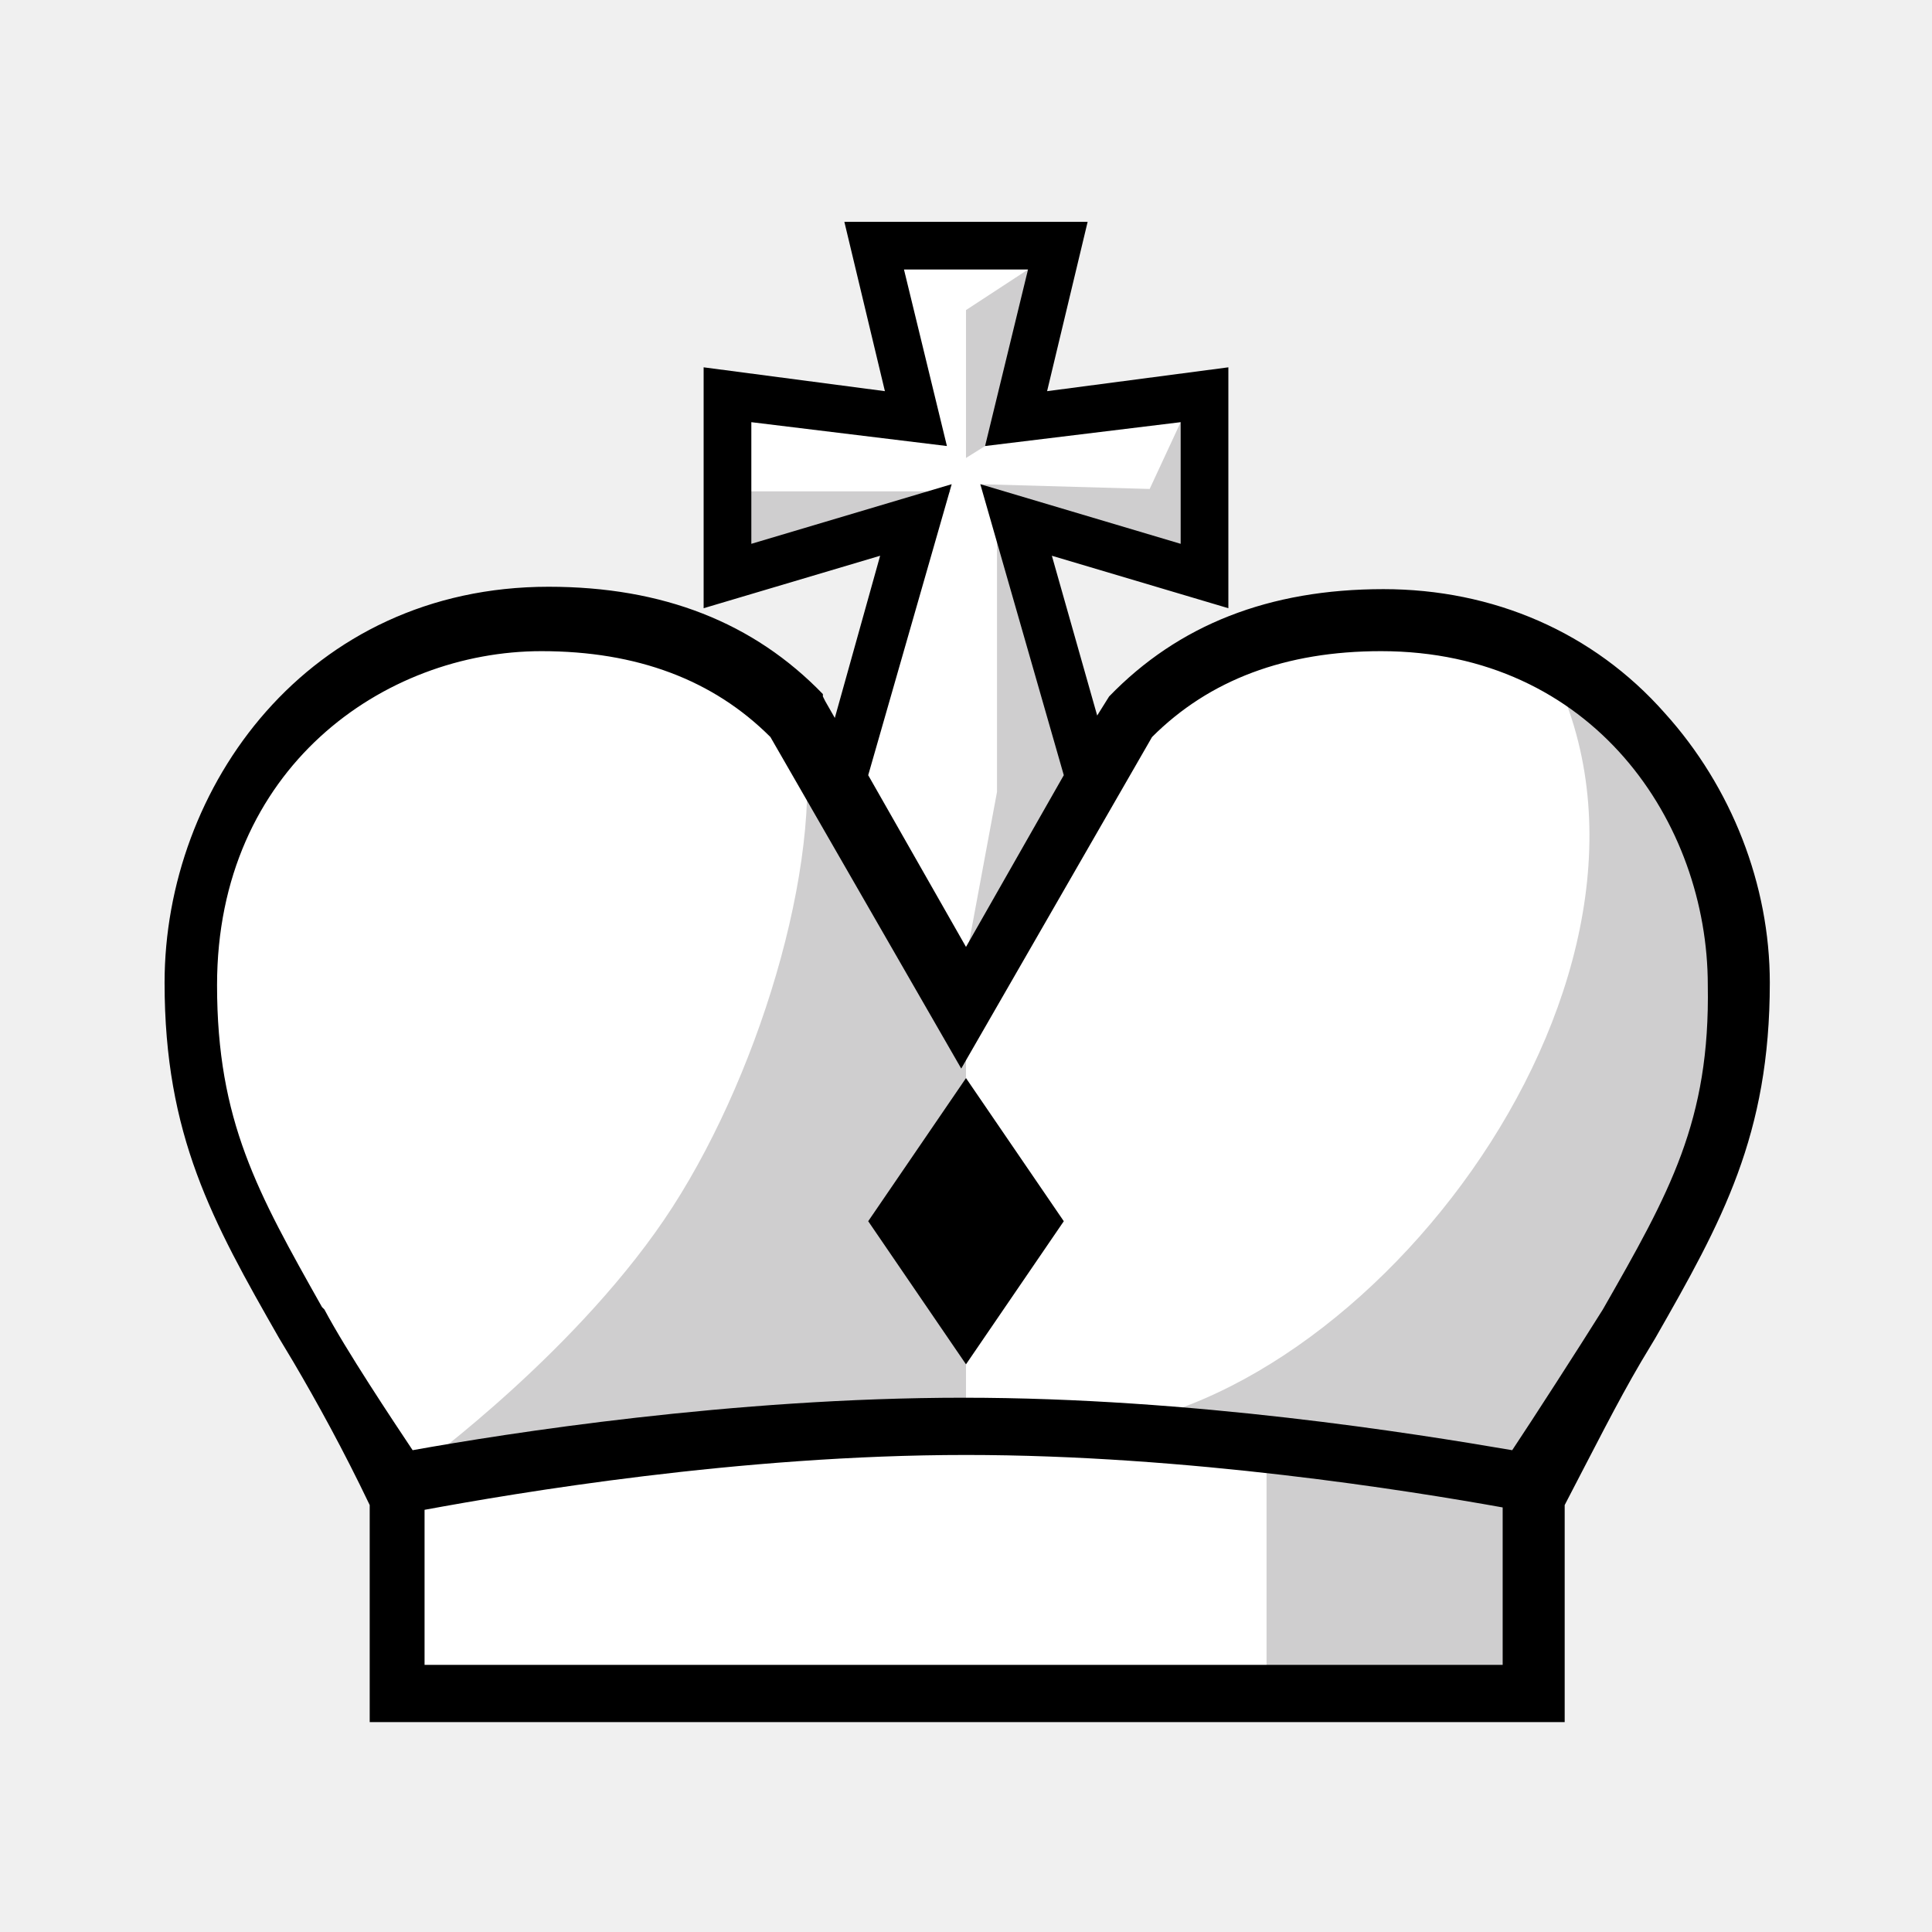
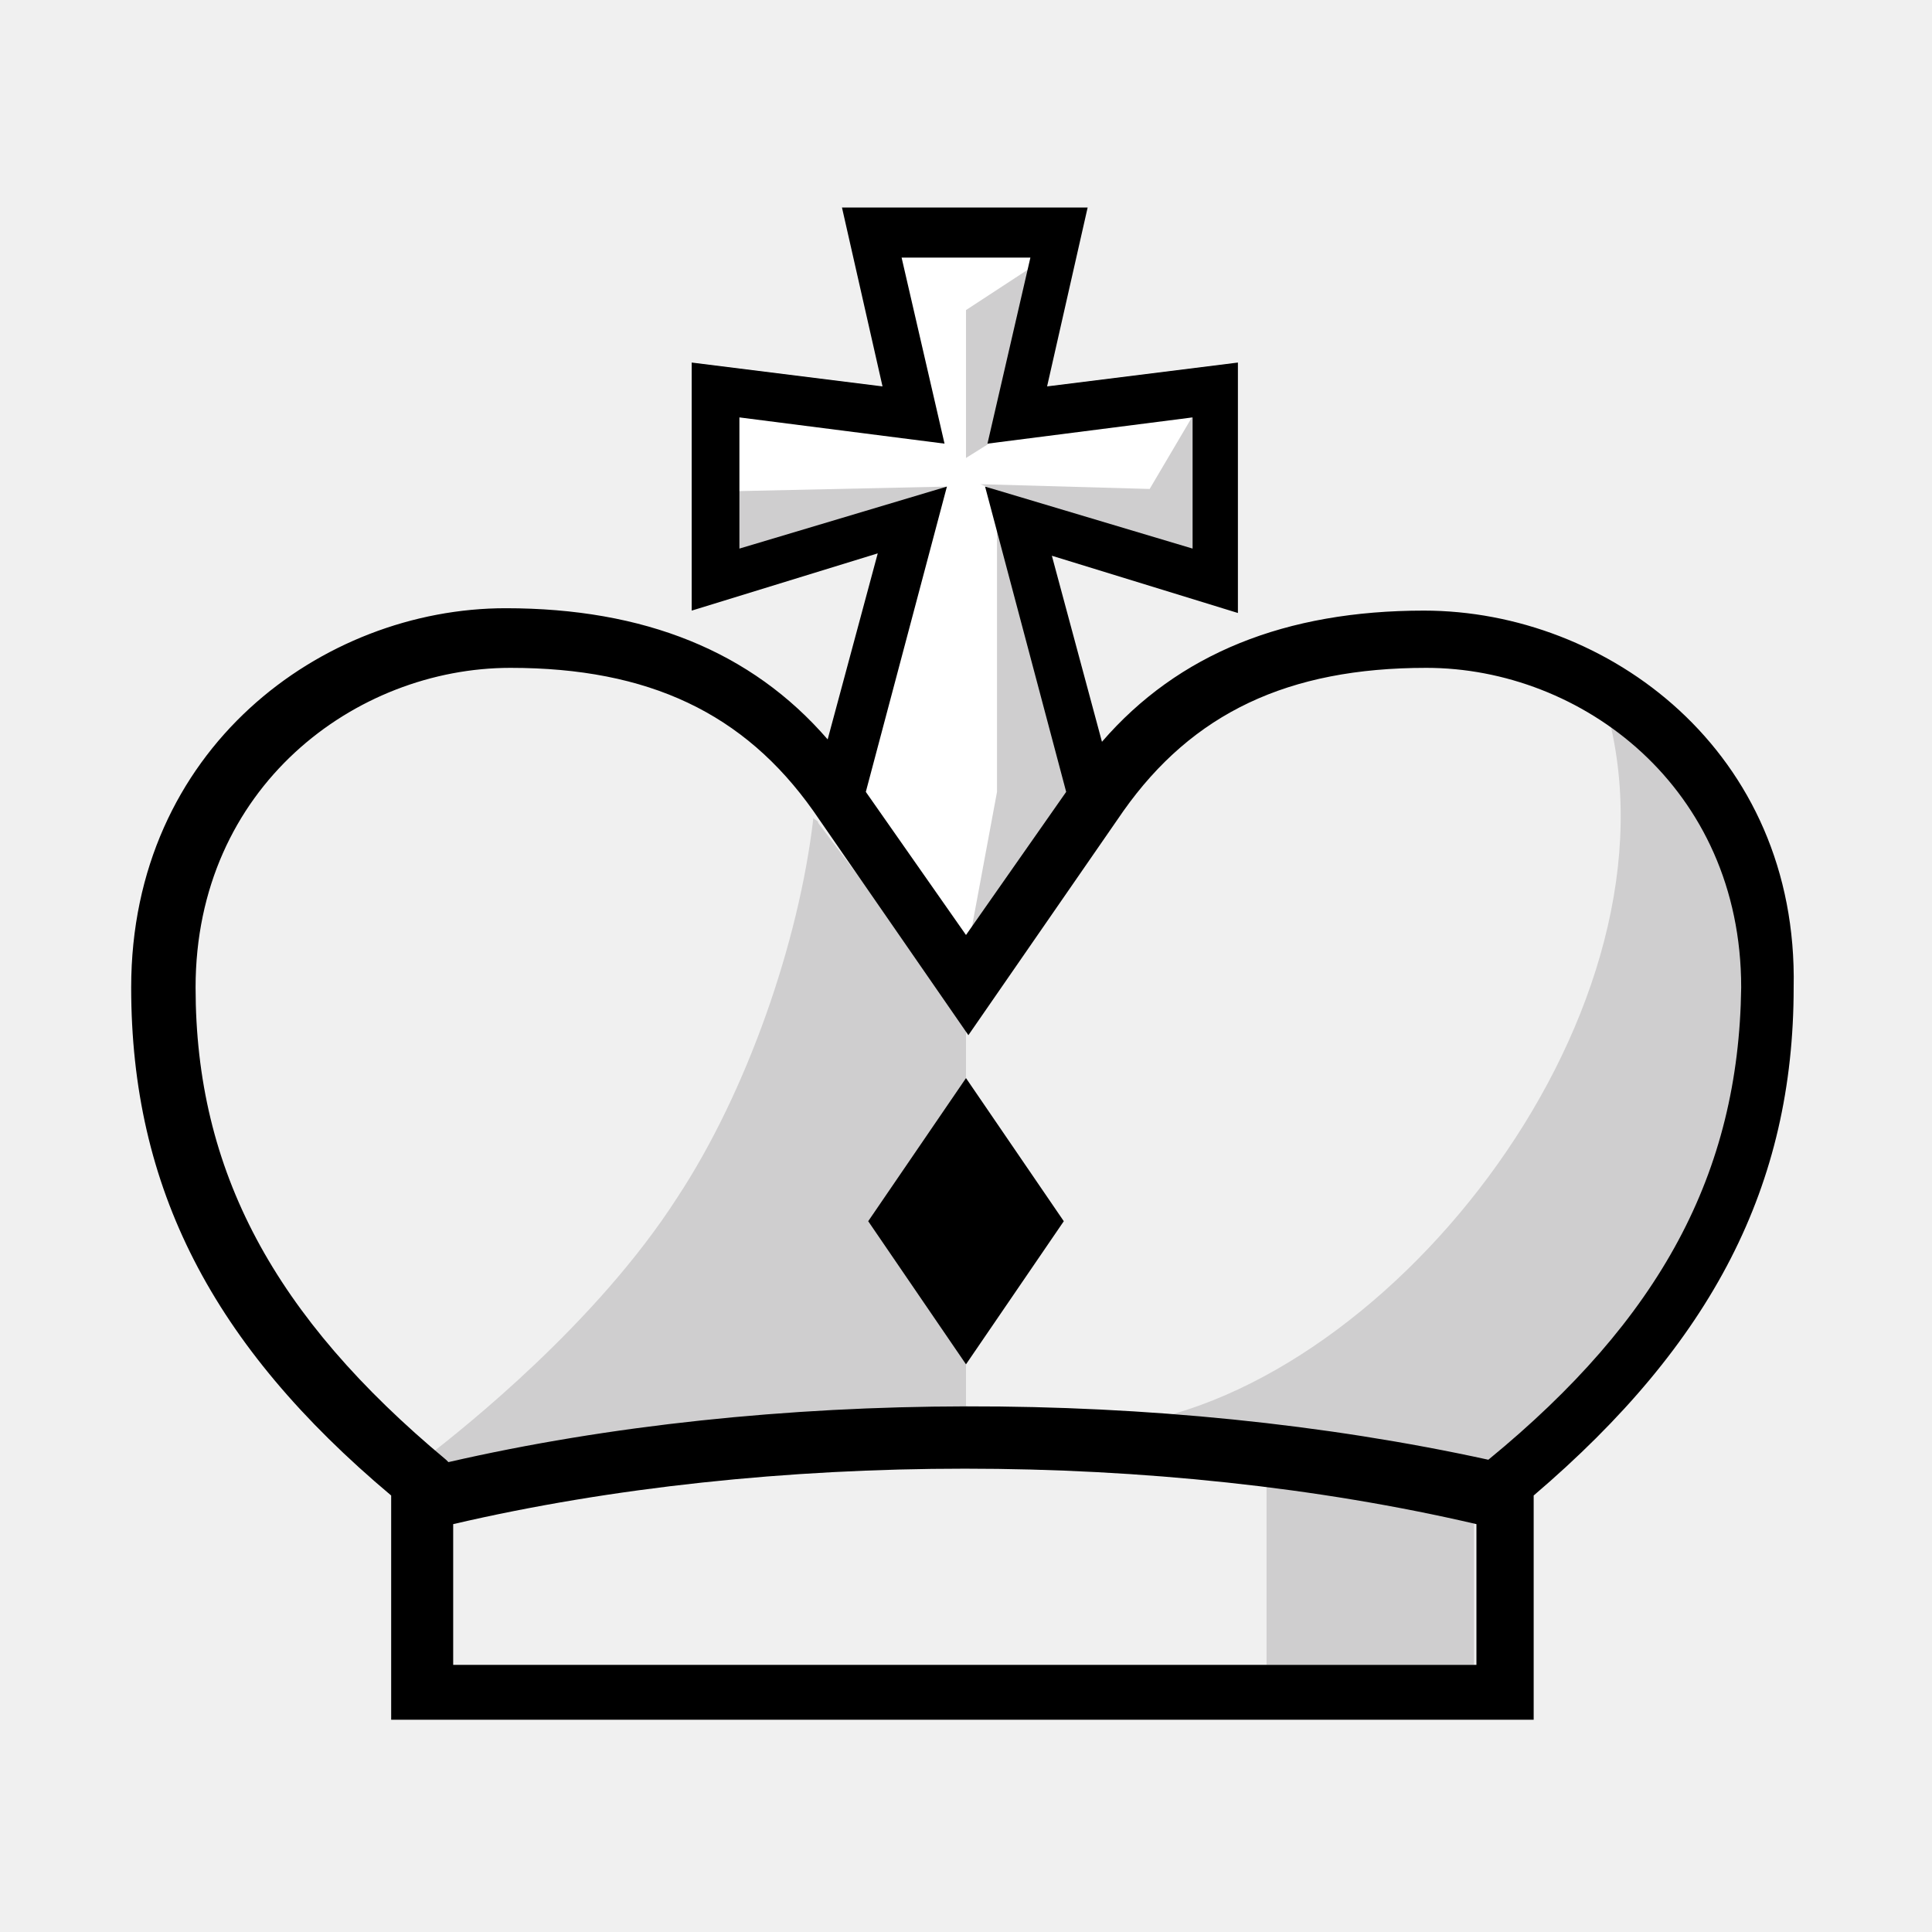
- <svg xmlns="http://www.w3.org/2000/svg" version="1.1" id="Layer_1" x="0px" y="0px" viewBox="0 0 81 81" style="enable-background:new 0 0 81 81;" xml:space="preserve">
+ <svg xmlns="http://www.w3.org/2000/svg" version="1.1" id="Layer_2_1_" x="0px" y="0px" viewBox="0 0 81 81" style="enable-background:new 0 0 81 81;" xml:space="preserve">
  <style type="text/css">
	.st0{fill:none;}
- 	.st1{fill:#FFFFFF;}
- 	.st2{fill:#CFCECF;}
+ 	.st1{fill:#CFCECF;}
+ 	.st2{fill:#FFFFFF;}
</style>
  <rect class="st0" width="81" height="81" />
-   <path class="st1" d="M58,25.9c-6,0-9.1,2.6-10.6,4.1l-7,12.2l-7-12.2C32,28.5,29,25.9,23,25.9c-9.4,0-14.9,7.7-14.9,15.3  c0,8.6,3.7,11.5,8.6,21.7V71h23.8h23.8v-8.1c4.9-10.1,8.6-13.1,8.6-21.7C72.9,33.6,67.4,25.9,58,25.9z" />
-   <polygon class="st1" points="35.3,32.8 40.5,43.5 45.7,32.8 42.6,21.8 50.5,24.2 50.5,16.6 42.6,17.6 44.3,10.3 36.7,10.3   38.4,17.6 30.5,16.6 30.5,24.2 38.4,21.8 " />
-   <path class="st2" d="M64.7,27.4C71.8,40,58,58.6,45.9,59.9l19.4,2.6l6.6-13.4l1-9.9L71.2,34l-2.6-3.6L64.7,27.4z" />
-   <path class="st2" d="M33.6,30.1c1.1,5.4-1.6,14.6-5.4,20.5S17.7,61.4,17.7,61.4l22.8-1.6V42.6L33.6,30.1z" />
-   <polygon class="st2" points="53.1,60.6 53.1,70.5 64,70.5 64,62.9 " />
-   <polygon class="st2" points="49.5,17.7 48.2,20.5 41.1,20.3 49.5,23.6 50.5,23.6 " />
-   <polygon class="st2" points="43.1,11.3 40.5,13 40.5,19.2 42.1,18.2 " />
-   <polygon class="st2" points="41.8,21.5 41.8,33.2 40.5,40.2 45,34 " />
-   <polygon class="st2" points="39.9,20.6 30.5,20.6 30.5,24.2 " />
-   <g>
-     <polygon points="36.4,51.2 40.5,57.2 44.6,51.2 40.5,45.2  " />
-     <path d="M69.8,29.9c-3-3.4-7.2-5.2-11.8-5.2c-4.8,0-8.6,1.5-11.5,4.5L46,30l-1.9-6.7l7.4,2.2V15.4l-7.6,1l1.7-7.1H35.4l1.7,7.1   l-7.6-1v10.1l7.4-2.2L35,30.1l-0.4-0.7l-0.1-0.2l0-0.1c-2.9-3-6.7-4.5-11.5-4.5c-10.1,0-16.1,8.4-16.1,16.6c0,6.4,2,10,4.8,14.9   l0.6,1c1,1.7,2.1,3.7,3.2,6v9.1h50.1v-9.1c1.2-2.3,2.2-4.3,3.2-6l0.6-1c2.8-4.9,4.8-8.5,4.8-14.9C74.2,37.1,72.6,33,69.8,29.9z    M39.9,20.3l-8.4,2.5v-5.1l8.2,1l-1.8-7.4h5.2l-1.8,7.4l8.2-1v5.1l-8.4-2.5l3.5,12.2l-4.1,7.2l-4.1-7.2L39.9,20.3z M63,69.8H17.8   v-6.5C21.6,62.6,31,61,40.5,61c9.3,0,18.6,1.5,22.5,2.2V69.8z M67.2,54.9L67.2,54.9c-1,1.6-3,4.7-3.8,5.9c-4.1-0.7-13.4-2.2-23-2.2   c-9.7,0-19.2,1.5-23.1,2.2c-0.8-1.2-2.8-4.2-3.7-5.9l-0.1-0.1C10.8,50,9.1,47,9.1,41.3c0-9.1,7-14,13.6-14c4,0,7.2,1.2,9.6,3.6   l8,13.9l8-13.9c2.4-2.4,5.6-3.6,9.6-3.6c8.9,0,13.7,7.2,13.7,14C71.7,47,70,50,67.2,54.9z" />
-   </g>
+   <path class="st1" d="M19,61.9l-0.4-0.3c7-1.6,14.7-2.4,21.9-2.4V42.7l-6.2-8.2c0-0.1-0.1-0.1-0.2-0.2c-0.6,5.2-2.8,11.5-5.7,15.9  C25,55.5,19.4,59.9,18,61c0.1,0.1,0.2,1,0.3,1.1L19,61.9C19,62,19,61.9,19,61.9z" />
+   <path class="st1" d="M46.6,59.8L63,62.5v-0.7l0.5-0.4c7.4-5.9,10.7-12,10.7-19.6c0-5.4-2.9-9.4-6.7-11.5  C70.5,42.9,57.9,58.6,46.6,59.8z" />
+   <path class="st1" d="M65.7,28.1l-1-0.7c0.1,0.2,0.2,0.3,0.2,0.5C65.2,28,65.4,28,65.7,28.1z" />
+   <polygon class="st1" points="53.1,69.8 61.8,69.8 61.8,62.4 53.1,60.6 " />
+   <polygon class="st2" points="35.3,32.8 40.5,42.9 45.7,32.8 42.6,21.8 50.5,24.2 50.5,16.6 42.6,17.6 44.3,10.3 36.7,10.3   38.4,17.6 30.5,16.6 30.5,24.2 38.4,21.8 " />
+   <polygon class="st1" points="50.5,16.6 48.2,20.5 41.1,20.3 49.5,23.6 50.5,23.6 " />
+   <polygon class="st1" points="43.1,11.3 40.5,13 40.5,19.2 42.1,18.2 " />
+   <polygon class="st1" points="41.8,21.5 41.8,33.2 40.5,40.2 45,34 " />
+   <polygon class="st1" points="39.7,20.4 30.5,20.6 30.5,24.2 " />
+   <polygon points="36.4,51.2 40.5,57.2 44.6,51.2 40.5,45.2 " />
+   <path d="M59.7,25.6c-5.8,0-10.3,1.8-13.5,5.5l-2.1-7.8l7.8,2.4V15.2l-8,1l1.7-7.5H35.3l1.7,7.5l-8-1v10.4l7.8-2.4L34.7,31  c-3.2-3.7-7.7-5.5-13.5-5.5c-7.7,0-15.7,5.9-15.7,15.9c0,8.4,3.4,15,10.9,21.3v9.4h47.9v-9.4c7.5-6.4,10.9-13,10.9-21.3  C75.4,31.5,67.4,25.6,59.7,25.6z M31,23v-5.5l8.6,1.1l-1.8-7.8h5.4l-1.8,7.8l8.6-1.1V23l-8.7-2.6l3.4,12.8l-4.2,6l-4.2-6l3.4-12.8  L31,23z M19,69.8v-5.9c13.3-3.1,29.6-3.1,42.9,0v5.9H19z M62.4,61.2L62.4,61.2c-13.7-3-30.1-3-43.6,0.1l-0.1-0.1  c-7.2-6-10.5-12.1-10.5-19.8C8.2,33,14.9,28,21.4,28c5.8,0,9.8,1.9,12.7,6l6.5,9.4l6.5-9.4c2.9-4.1,6.9-6,12.7-6  C66.3,28,73,33,73,41.4C72.9,49.2,69.6,55.3,62.4,61.2z" />
</svg>
